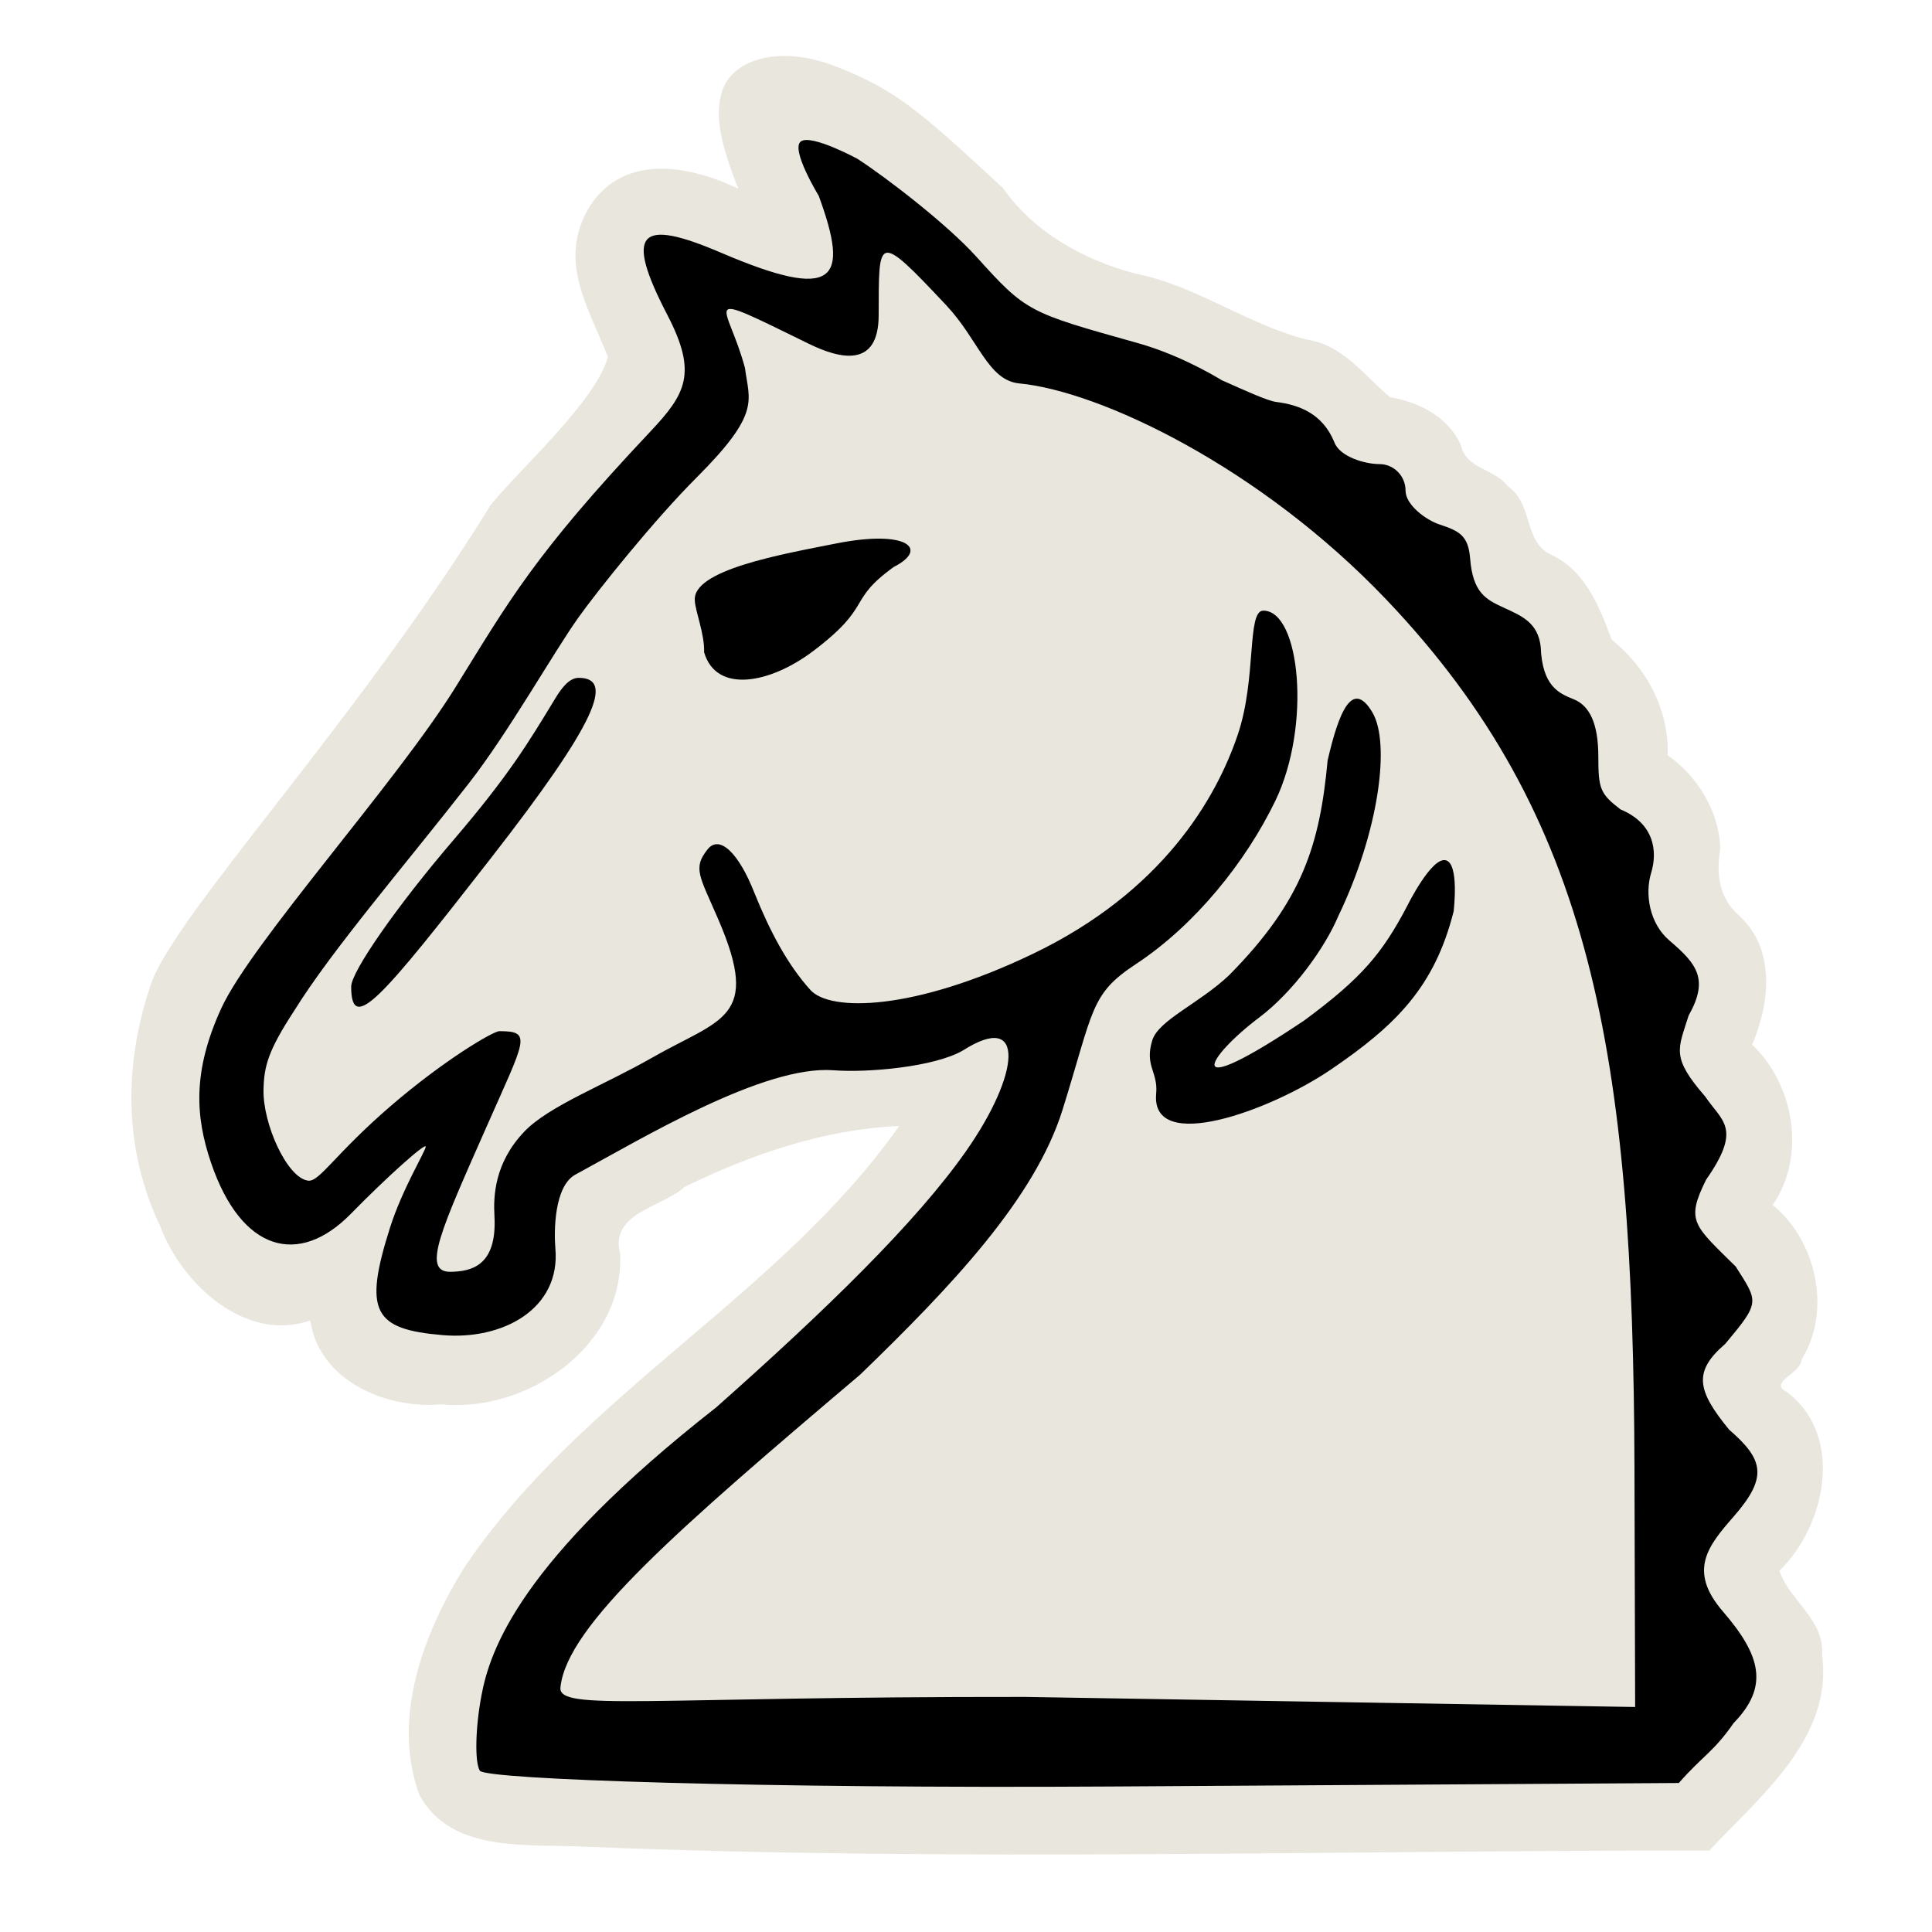
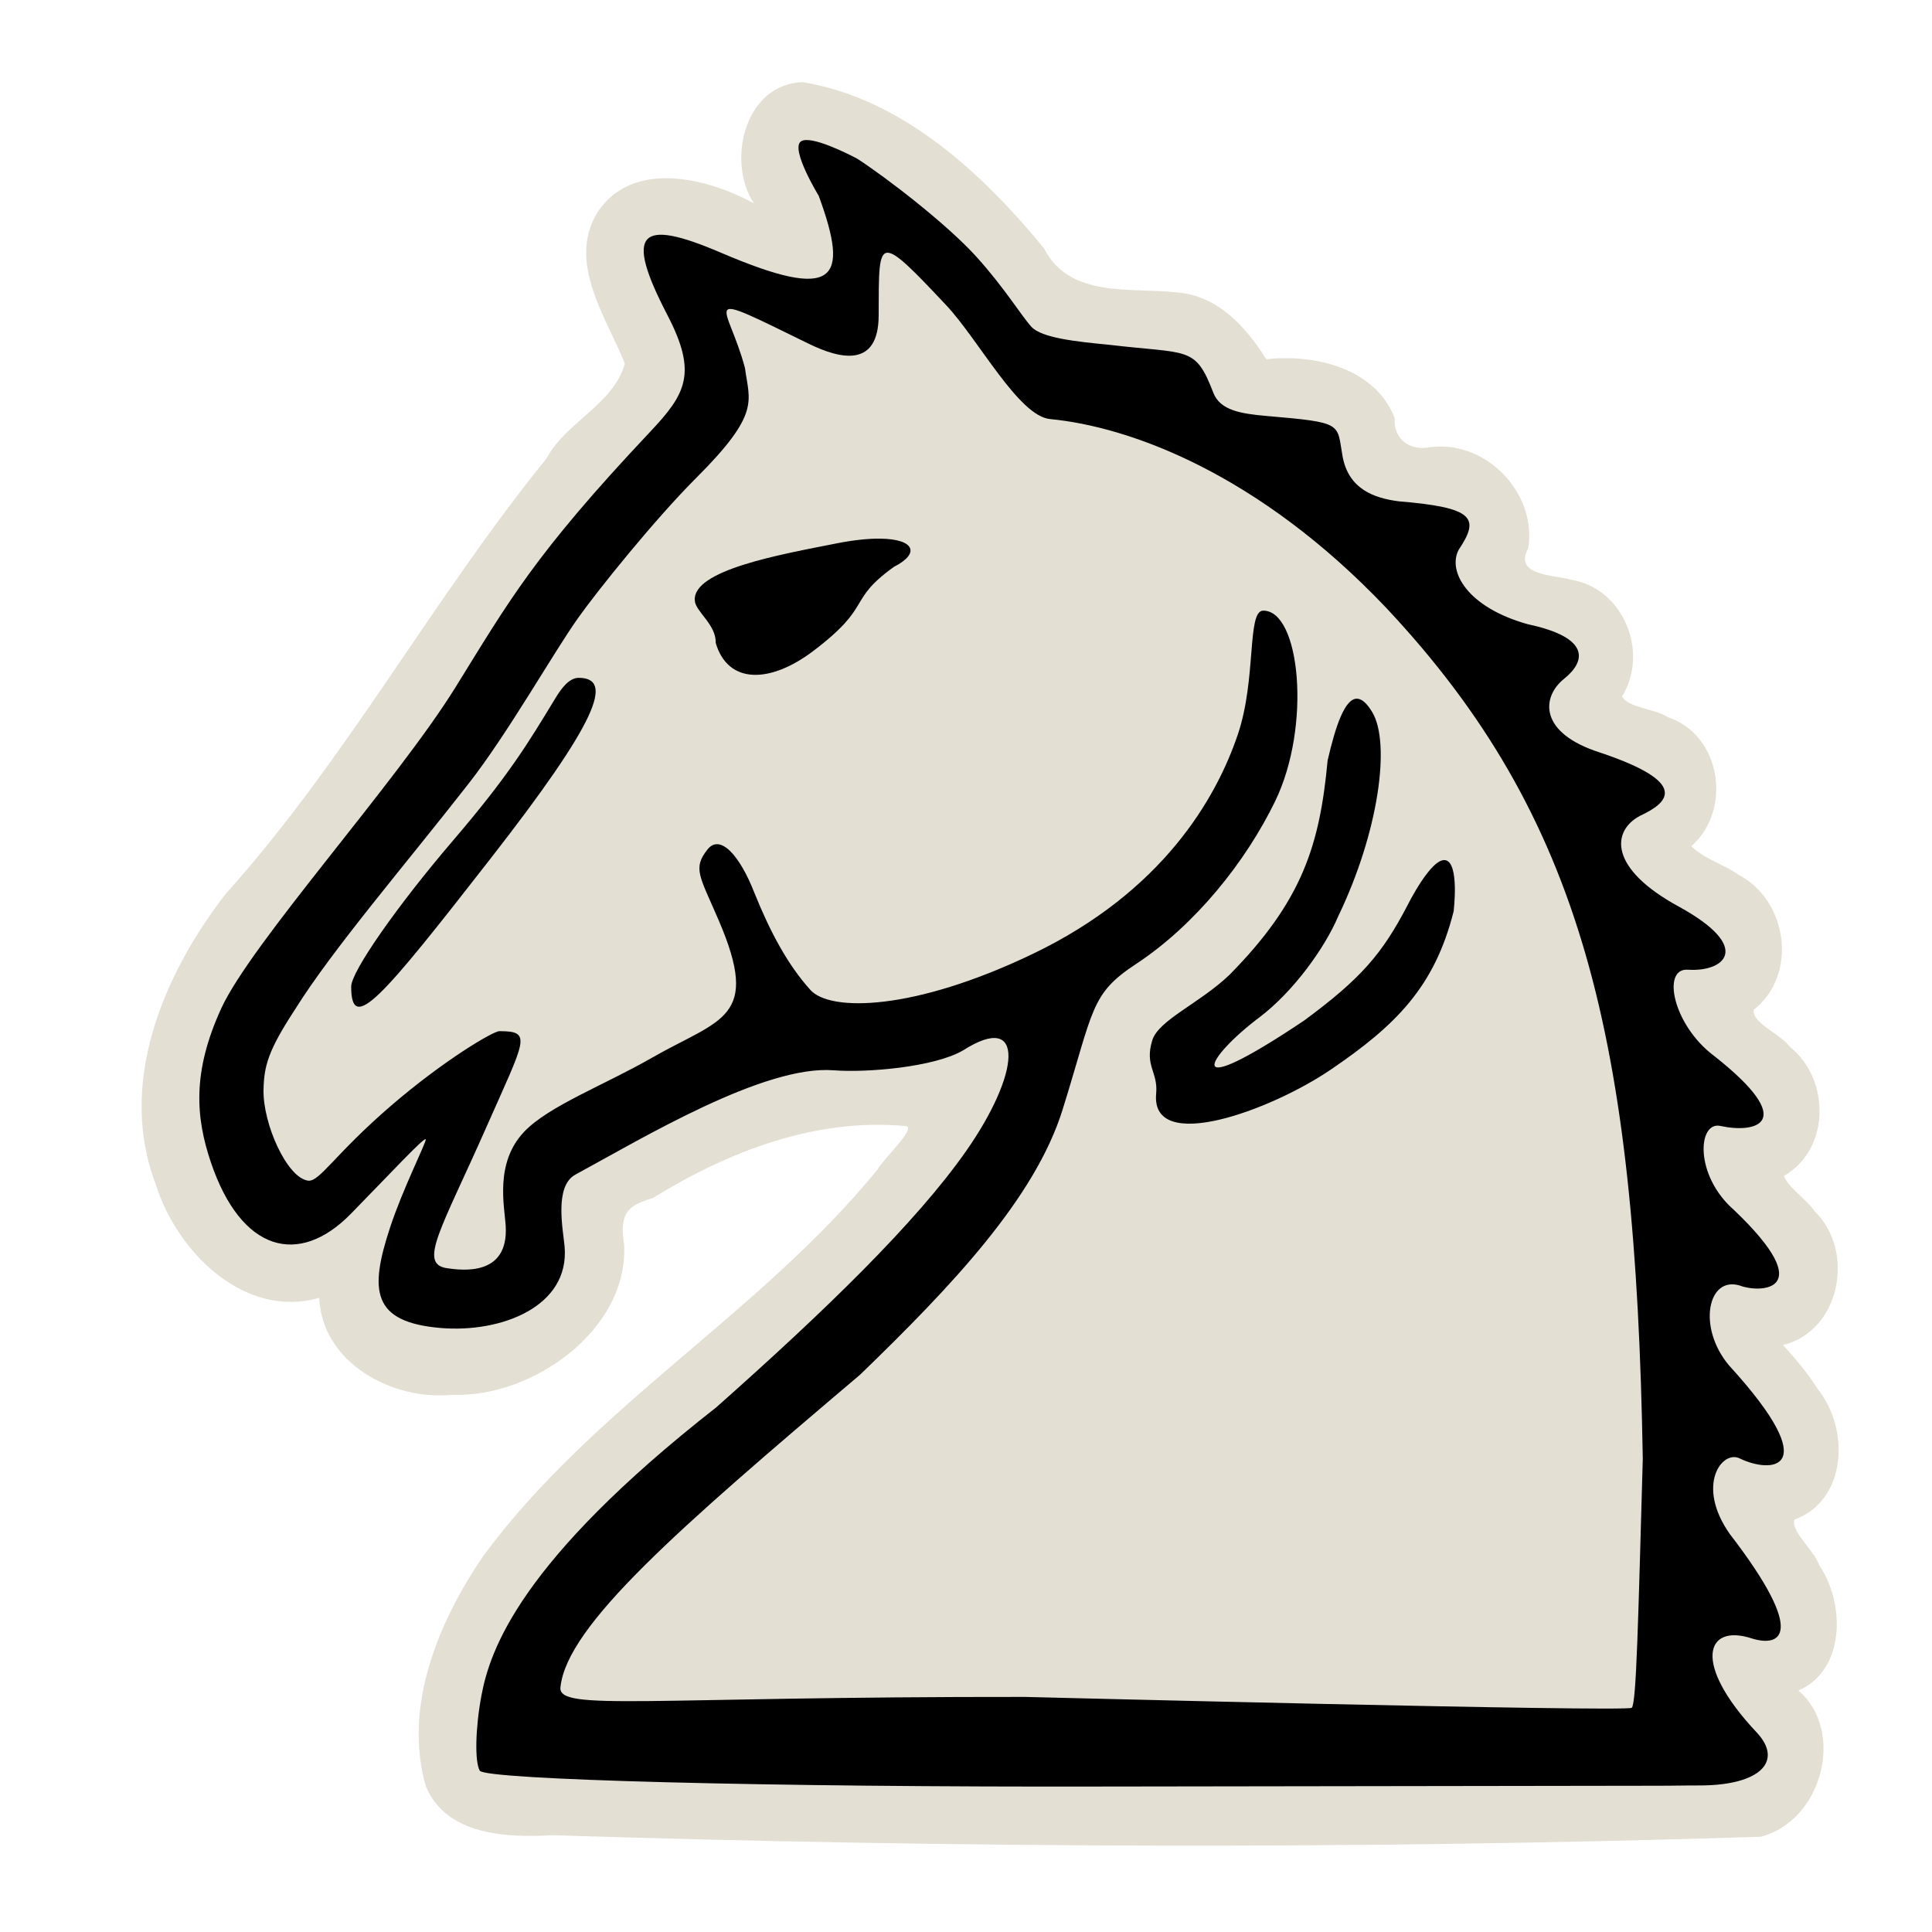
<svg xmlns="http://www.w3.org/2000/svg" version="1.0" width="300pt" height="300pt" viewBox="0 0 300 300" preserveAspectRatio="xMidYMid meet" id="svg2">
  <defs id="defs12">
    <filter style="color-interpolation-filters:sRGB;" id="filter18775">
      <feGaussianBlur in="SourceGraphic" stdDeviation="5.997" result="blur1" id="feGaussianBlur18721" />
      <feConvolveMatrix in="blur1" targetX="1" targetY="1" order="3 3" kernelMatrix="0 250 0 250 -1010 250 0 250 0 " result="convolve1" id="feConvolveMatrix18723" />
      <feComposite in="convolve1" in2="convolve1" k1="1" k2="1" k4="0.04" operator="arithmetic" result="composite1" id="feComposite18725" />
      <feColorMatrix in="composite1" values="0 0 0 0 0 0 0 0 0 0 0 0 0 0 0 -0.212 -0.715 -0.072 1 0 " result="color1" id="feColorMatrix18727" />
      <feGaussianBlur stdDeviation="0.61" result="blur2" id="feGaussianBlur18729" />
      <feColorMatrix values="1 0 0 0 0 0 1 0 0 0 0 0 1 0 0 0 0 0 2.7 -1 " result="color2" id="feColorMatrix18731" />
      <feFlood flood-color="rgb(255,255,255)" result="flood1" id="feFlood18733" />
      <feBlend in2="color2" mode="multiply" result="blend1" id="feBlend18735" />
      <feComponentTransfer in="blend1" result="component1" id="feComponentTransfer18743">
        <feFuncR type="discrete" tableValues="0 1 1 1" id="feFuncR18737" />
        <feFuncG type="discrete" tableValues="0 1 1 1" id="feFuncG18739" />
        <feFuncB type="discrete" tableValues="0 1 1 1" id="feFuncB18741" />
      </feComponentTransfer>
      <feGaussianBlur stdDeviation="0.61" result="blur3" id="feGaussianBlur18745" />
      <feColorMatrix in="blur3" values="0 0 0 0 0 0 0 0 0 0 0 0 0 0 0 -0.212 -0.715 -0.072 1 0 " result="color3" id="feColorMatrix18747" />
      <feColorMatrix values="1 0 0 0 0 0 1 0 0 0 0 0 1 0 0 0 0 0 1.9 -0.5 " result="color4" id="feColorMatrix18749" />
      <feFlood flood-color="rgb(0,0,0)" result="flood2" id="feFlood18751" />
      <feComposite in="flood2" in2="color4" operator="in" result="composite2" id="feComposite18753" />
      <feComposite in="composite2" in2="composite2" operator="arithmetic" k2="1" result="composite3" id="feComposite18755" />
      <feOffset dx="0" dy="0" result="offset1" id="feOffset18757" />
      <feFlood in="color4" flood-color="rgb(66,66,66)" result="flood3" id="feFlood18759" />
      <feComposite in="flood3" in2="color4" operator="out" result="composite4" id="feComposite18761" />
      <feComposite in="composite4" in2="composite4" operator="arithmetic" k2="1" result="composite5" id="feComposite18763" />
      <feMerge result="merge1" id="feMerge18769">
        <feMergeNode in="composite5" id="feMergeNode18765" />
        <feMergeNode in="offset1" id="feMergeNode18767" />
      </feMerge>
      <feColorMatrix values="1 0 0 0 0 0 1 0 0 0 0 0 1 0 0 0 0 0 1.3 0 " result="color5" flood-opacity="0.56" id="feColorMatrix18771" />
      <feComposite in="color5" in2="SourceGraphic" operator="in" result="composite8" id="feComposite18773" />
    </filter>
  </defs>
-   <path style="display:inline;fill:#e9e6de;fill-opacity:1;stroke-width:2.689" d="m 112.387,13.492 c -1.674,3.97 -0.473,8.935 2.26,15.81 -7.563,-3.619 -17.656,-5.532 -23.019,2.655 -5.2,8.414 -0.246,15.736 2.762,23.454 -1.807,6.912 -14.21,17.936 -18.201,23.017 -21.1,34.163 -49.566,64.105 -52.872,74.737 -4.182,12.567 -4.026,25.48 1.54,37.19 3.346,9.037 13.284,18.188 23.314,14.682 1.408,9.391 11.739,13.78 20.361,13.034 13.358,1.311 28.319,-9.028 27.775,-23.27 -1.728,-6.485 6.389,-7.241 9.965,-10.482 10.611,-5.19 21.77,-8.957 33.363,-9.479 -18.668,26.455 -49.514,41.666 -67.59,68.65 -6.338,10.218 -11.273,23.373 -6.92,35.23 5.002,9.224 17.123,7.516 25.811,8.045 58.137,2.344 116.325,0.528 174.484,0.588 7.825,-8.367 19.297,-17.53 17.498,-30.398 0.454,-5.42 -5.135,-8.545 -6.617,-13.043 7.228,-7.011 10.153,-21.025 1.129,-27.781 -2.919,-1.538 2.221,-2.774 2.326,-5.037 4.81,-7.721 2.115,-18.679 -4.5,-23.988 5.261,-7.586 3.355,-18.669 -3.176,-24.891 2.741,-6.493 3.683,-14.798 -2.043,-20.062 -3.144,-2.709 -3.573,-6.551 -2.91,-10.32 -0.136,-5.854 -3.627,-11.406 -8.176,-14.551 0.251,-7.037 -3.278,-13.644 -8.684,-17.951 -1.926,-5.16 -4.089,-10.737 -9.467,-13.225 -4.255,-2.01 -2.736,-7.983 -6.68,-10.607 -2.112,-2.813 -6.494,-2.609 -7.287,-6.43 -2.04,-4.411 -6.516,-6.615 -10.98,-7.393 -4.039,-3.356 -7.286,-8.113 -12.912,-8.939 -9.413,-2.393 -17.224,-8.433 -26.836,-10.301 C 168.14,40.299 160.527,36.043 155.701,29.157 142.683,17.115 139.092,13.977 129.912,10.365 120.731,6.753 114.061,9.522 112.387,13.492 Z" id="path4556" />
-   <path style="display:inline;fill:#000000;stroke-width:2.689" d="m 74.505,274.952 c -0.805,-1.351 -0.695,-6.587 0.246,-11.636 1.317,-7.068 5.917,-20.855 36.453,-44.772 17.031,-15.098 31.046,-28.731 38.792,-39.778 8.435,-12.031 9.31,-21.889 -0.45,-15.665 -4.434,2.595 -14.902,3.495 -20.103,3.09 -10.785,-0.84 -29.586,10.498 -40.093,16.199 -3.336,1.81 -3.334,8.913 -3.11,11.479 0.818,9.375 -8.155,14.247 -17.519,13.448 -10.666,-0.909 -12.327,-3.576 -8.163,-16.675 1.932,-6.077 5.532,-11.911 5.553,-12.593 0.022,-0.682 -5.823,4.504 -11.648,10.446 -8.069,8.231 -17,5.893 -21.703,-7.972 -2.403,-7.086 -2.9,-14.092 1.574,-23.898 4.642,-10.173 27.134,-34.993 36.373,-49.874 8.258,-13.301 12.136,-20.489 30.233,-39.689 5.551,-5.89 7.402,-9.079 2.699,-18.133 -6.756,-13.007 -4.363,-15.113 8.281,-9.704 17.909,7.66 20.043,4.346 15.209,-8.826 0,0 -4.411,-7.22 -2.775,-8.434 1.602,-1.189 8.773,2.684 8.773,2.684 4.57,2.963 13.961,10.196 18.516,15.248 7.722,8.564 8.034,8.615 25.02,13.374 11.256,3.154 21.021,11.236 14,6.897 -7.583,-4.686 4.767,1.898 7.495,2.245 3.435,0.437 7.188,1.713 9.044,6.268 0.836,2.259 4.783,3.385 7.007,3.385 2.224,0 4.044,1.848 4.044,4.107 0,2.259 3.224,4.594 5.275,5.267 3.143,1.031 4.46,1.76 4.751,5.267 0.415,5.311 2.423,6.369 5.222,7.649 2.851,1.304 5.313,2.343 5.741,6.085 0.223,6.085 2.803,7.217 5.093,8.128 2.537,1.009 3.852,3.839 3.852,8.948 0,5.001 0.307,5.754 3.446,8.17 5.166,2.134 5.811,6.41 4.752,9.871 -0.989,3.231 -0.289,7.838 2.875,10.517 4.323,3.66 6.087,6.045 2.95,11.621 -1.648,5.27 -2.764,6.419 2.578,12.58 2.616,3.872 5.759,4.861 0.128,12.92 -3.208,6.473 -1.88,7.043 4.613,13.483 3.492,5.526 3.858,5.438 -1.634,11.997 -4.98,4.285 -4.429,7.192 0.604,13.323 5.368,4.655 6.042,7.372 0.725,13.464 -3.99,4.571 -7.183,8.401 -1.689,14.769 5.895,6.832 7.199,11.645 1.66,17.325 -3.108,4.492 -4.681,4.957 -8.511,9.308 l -88.276,0.543 c -54.084,0.333 -97.082,-1.079 -97.903,-2.457 z M 253.8,228.114 C 253.621,163.549 247.229,126.716 215.359,93.2 195.638,72.46 170.77,60.73 158.29,59.539 c -4.881,-0.466 -6.333,-6.783 -11.334,-12.112 -10.934,-11.65 -10.464,-10.633 -10.518,1.58 -0.037,8.195 -5.989,6.752 -10.862,4.366 -17.849,-8.741 -12.606,-6.425 -9.898,3.772 0.675,5.18 2.5,7.002 -7.547,17.044 -6.514,6.51 -15.36,17.537 -18.364,21.772 -3.913,5.517 -10.819,17.787 -16.953,25.657 -9.789,12.558 -21.226,25.834 -27.041,35.189 -4.186,6.388 -4.763,8.759 -4.854,12.362 -0.134,5.297 3.628,13.702 6.907,14.162 1.77,0.248 4.125,-4.081 12.851,-11.6 8.247,-7.106 15.901,-11.612 16.865,-11.612 5.16,0 4.006,1.257 -1.922,14.687 -7.076,16.032 -10.243,22.758 -5.64,22.679 3.169,-0.054 7.228,-0.882 6.797,-8.654 -0.169,-3.047 -0.02,-8.219 4.62,-13.097 3.804,-4 12.353,-7.199 19.798,-11.463 10.735,-6.148 17.025,-5.998 10.367,-21.45 -2.939,-6.822 -4.038,-7.998 -1.68,-10.942 1.872,-2.337 4.877,0.664 7.273,6.795 2.399,5.944 5.118,11.104 8.692,15.056 3.046,3.367 15.94,3.296 34.488,-5.594 20.132,-9.649 28.491,-24.062 31.878,-34.096 2.935,-8.693 1.374,-19.205 3.941,-19.22 5.749,-0.033 7.5,17.95 1.859,29.575 -4.556,9.389 -12.401,19.239 -21.644,25.317 -7.086,4.66 -6.514,7.018 -11.374,22.604 -4.286,13.747 -17.204,27.381 -31.434,41.14 -28.262,23.962 -45.572,38.958 -46.537,48.565 -0.375,3.74 13.35,1.419 72.132,1.476 l 94.747,1.565 z m -74.27,-58.297 c 0.318,-3.397 -1.835,-4.288 -0.604,-8.282 0.97,-3.148 7.384,-5.761 11.965,-10.142 11.387,-11.53 14.039,-20.234 15.261,-33.308 1.755,-7.628 3.86,-12.654 6.943,-7.481 2.858,4.795 1.005,18.605 -5.305,31.692 -2.052,4.854 -6.951,11.704 -12.265,15.703 -8.094,6.091 -12.688,13.65 6.984,0.467 8.867,-6.541 12.122,-10.351 16.092,-17.967 0,0 3.656,-7.36 5.85,-6.929 2.195,0.431 1.267,7.951 1.267,7.951 -2.947,11.7 -8.931,17.679 -19.092,24.581 -9.367,6.363 -27.98,13.169 -27.095,3.717 z M 54.532,153.195 c 0,-2.312 7.13,-12.532 15.844,-22.71 8.714,-10.178 11.714,-15.232 15.844,-22.034 0.997,-1.641 2.184,-3.196 3.637,-3.196 5.571,0 2.907,6.781 -13.69,28.078 -16.97,21.775 -21.635,27.298 -21.635,19.862 z m 54.8,-51.914 c 0.099,-2.84 -1.376,-6.351 -1.44,-8.026 -0.415,-4.755 13.445,-7.181 21.971,-8.87 11.014,-2.182 14.437,0.849 8.934,3.641 -7.408,5.344 -3.101,5.933 -12.518,13.064 -6.688,5.064 -15.054,6.667 -16.947,0.191 z" id="path853" />
+   <path style="display:inline;fill:#e3dfd3;fill-opacity:1;stroke-width:2.689" d="m 124.709,12.764 c -8.987,0.172 -11.983,12.197 -7.648,18.809 -7.208,-3.933 -18.778,-6.837 -24.229,1.307 -4.894,7.858 1.381,16.469 4.201,23.588 -1.835,6.407 -9.094,8.977 -12.18,14.729 -17.646,21.757 -31.033,46.674 -49.762,67.55 -9.749,12.53 -16.953,29.566 -10.854,45.288 3.248,10.347 13.718,20.831 25.334,17.494 0.433,10.114 11.401,16.026 20.701,15.045 12.322,0.499 27.295,-10.032 26.645,-23.25 -0.838,-5.105 0.713,-6.173 4.474,-7.301 11.731,-7.256 25.337,-12.492 39.326,-11.158 1.503,0.427 -3.426,4.922 -4.436,6.713 -18.135,22.288 -44.165,36.833 -61.24,60.035 -6.965,10.208 -12.486,23.383 -8.907,35.789 3.205,7.651 12.689,7.967 19.699,7.567 62.485,1.992 125.112,2.231 187.559,0.246 9.465,-2.415 13.266,-16.296 5.873,-22.715 7.324,-3.196 7.237,-13.558 3.236,-19.436 -0.884,-2.478 -4.494,-5.301 -3.857,-7.098 8.204,-3.029 8.556,-14.11 3.646,-20.229 -1.571,-2.471 -3.444,-4.74 -5.438,-6.879 8.929,-2.176 11.269,-14.583 4.947,-20.748 -1.342,-1.964 -4.201,-3.764 -4.789,-5.525 7.204,-4.112 7.196,-14.958 0.982,-19.98 -1.549,-2.082 -5.976,-3.753 -5.682,-5.803 6.906,-5.423 5.299,-16.933 -2.293,-20.936 -2.365,-1.661 -5.374,-2.471 -7.395,-4.471 6.379,-5.574 4.688,-17.232 -3.611,-20.027 -2.165,-1.369 -6.23,-1.445 -7.133,-3.244 4.229,-6.801 0.231,-16.767 -7.871,-18.084 -2.772,-0.827 -9.029,-0.579 -6.699,-4.951 1.395,-8.738 -6.94,-17.108 -15.717,-15.574 -3.008,0.381 -5.272,-1.626 -5.02,-4.57 -2.994,-7.793 -12.428,-10.008 -19.941,-9.16 -3.192,-5.08 -7.586,-9.951 -14.018,-10.393 -7.118,-0.776 -16.539,0.932 -20.478,-6.799 -9.572,-11.684 -22.034,-23.277 -37.431,-25.828 z" id="path848" />
+   <path style="display:inline;opacity:1;fill:#000000;fill-opacity:1;stroke-width:2.689" d="m 125.191,21.741 c -0.349,0.008 -0.638,0.077 -0.838,0.226 -1.636,1.214 2.776,8.435 2.776,8.435 4.834,13.171 2.7,16.486 -15.209,8.826 -12.644,-5.408 -15.037,-3.302 -8.281,9.705 4.703,9.054 2.853,12.243 -2.698,18.133 -18.097,19.2 -21.975,26.387 -30.233,39.688 -9.239,14.881 -31.731,39.702 -36.374,49.875 -4.475,9.805 -3.978,16.812 -1.575,23.897 4.703,13.865 13.634,16.202 21.703,7.972 5.825,-5.942 11.67,-12.241 11.648,-11.559 -0.022,0.682 -3.561,7.65 -5.553,13.707 -3.21,9.758 -2.822,14.652 7.844,15.561 9.365,0.798 20.088,-3.279 19.269,-12.653 -0.224,-2.567 -1.658,-9.352 1.678,-11.162 10.507,-5.701 29.308,-17.038 40.093,-16.198 5.2,0.405 15.67,-0.496 20.104,-3.091 9.76,-6.223 8.885,3.634 0.45,15.665 -7.745,11.047 -21.761,24.68 -38.792,39.778 -30.535,23.916 -35.135,37.704 -36.453,44.771 -0.941,5.049 -1.052,10.286 -0.246,11.637 0.821,1.378 43.818,2.588 97.903,2.457 l 84.564,-0.122 c 2.628,0.007 5.061,-0.059 7.118,-0.046 9.272,-0.045 12.869,-3.787 8.672,-8.249 -10.085,-10.718 -7.91,-16.97 -0.67,-14.557 4.194,1.284 8.749,-0.334 -3.489,-16.24 -5.326,-7.561 -1.205,-13.08 1.532,-11.737 4.791,2.351 13.468,2.115 -1.656,-14.445 -4.965,-5.912 -3.302,-13.974 1.733,-12.381 2.806,1.107 12.6,1.177 -0.974,-11.763 -6.185,-5.406 -5.61,-13.857 -2.055,-13.028 5.279,1.161 12.376,-0.338 -1.034,-10.897 -6.372,-4.77 -8.179,-13.663 -4.049,-13.37 5.659,0.374 10.198,-3.42 -1.355,-9.769 -11.036,-5.985 -10.477,-11.792 -6.09,-14.123 4.402,-2.054 7.871,-5.115 -6.217,-9.835 -9.595,-3.06 -9.043,-8.656 -5.578,-11.435 3.465,-2.78 4.053,-6.418 -5.578,-8.474 -9.445,-2.613 -12.549,-8.242 -10.775,-11.574 3.322,-4.963 2.382,-6.553 -9.329,-7.525 -3.804,-0.488 -7.804,-1.905 -8.711,-7.025 -0.907,-5.12 0.217,-5.192 -11.805,-6.227 -3.975,-0.342 -7.206,-0.874 -8.25,-3.589 -2.835,-7.374 -3.763,-5.981 -16.251,-7.469 -4.885,-0.464 -10.412,-1.048 -11.998,-2.781 -1.586,-1.733 -4.095,-5.944 -8.517,-10.849 -4.555,-5.052 -13.947,-12.284 -18.517,-15.248 0,0 -5.489,-2.965 -7.935,-2.909 z m 12.677,17.502 c 1.342,0.046 3.962,2.723 9.088,8.184 5.001,5.329 11.214,17.18 16.095,17.645 12.48,1.191 32.425,8.517 52.146,29.258 30.579,32.548 38.782,66.924 39.894,132.17 -0.714,25.079 -0.988,38.004 -1.713,38.684 -0.725,0.68 -94.222,-1.687 -94.222,-1.687 -58.781,-0.058 -72.507,2.264 -72.132,-1.477 0.964,-9.607 18.274,-24.602 46.537,-48.564 14.23,-13.759 27.148,-27.394 31.434,-41.14 4.86,-15.587 4.288,-17.945 11.375,-22.605 9.242,-6.078 17.087,-15.928 21.643,-25.317 5.641,-11.625 3.89,-29.608 -1.859,-29.575 -2.566,0.015 -1.007,10.527 -3.942,19.22 -3.387,10.033 -11.744,24.446 -31.876,34.096 -18.548,8.89 -31.443,8.961 -34.488,5.594 -3.574,-3.951 -6.293,-9.111 -8.692,-15.056 -2.396,-6.131 -5.401,-9.131 -7.273,-6.794 -2.358,2.944 -1.259,4.119 1.68,10.941 6.658,15.452 0.368,15.302 -10.367,21.45 -7.445,4.264 -15.994,7.464 -19.799,11.464 -4.64,4.878 -3.04,11.64 -2.87,14.686 0.432,7.772 -6.73,6.85 -9.103,6.507 -4.556,-0.659 -0.879,-6.09 6.198,-22.122 5.928,-13.43 7.082,-14.687 1.922,-14.687 -0.964,0 -8.62,4.506 -16.866,11.612 -8.726,7.519 -11.081,11.849 -12.851,11.6 -3.279,-0.46 -7.04,-8.865 -6.907,-14.162 0.091,-3.604 0.668,-5.973 4.854,-12.362 5.814,-9.355 17.252,-22.631 27.041,-35.19 6.135,-7.87 13.039,-20.14 16.953,-25.657 3.004,-4.234 11.85,-15.26 18.363,-21.771 10.047,-10.042 8.222,-11.863 7.547,-17.043 -2.708,-10.197 -7.951,-12.513 9.898,-3.772 4.873,2.386 10.825,3.828 10.862,-4.367 0.029,-6.488 -0.09,-9.817 1.431,-9.765 z m -1.189,44.396 c -1.784,-0.021 -4.062,0.2 -6.816,0.746 -8.527,1.689 -22.386,4.115 -21.971,8.87 0.064,1.674 3.339,3.724 3.24,6.564 1.892,6.476 8.458,6.334 15.146,1.27 9.417,-7.13 5.111,-7.719 12.519,-13.063 4.127,-2.094 3.233,-4.323 -2.118,-4.386 z M 89.856,105.255 c -1.452,0 -2.639,1.555 -3.636,3.196 -4.13,6.802 -7.131,11.856 -15.845,22.034 -8.714,10.178 -15.844,20.397 -15.844,22.709 0,7.436 4.664,1.913 21.634,-19.862 16.597,-21.297 19.261,-28.078 13.69,-28.078 z m 120.855,3.236 c -1.856,-0.026 -3.299,4.112 -4.56,9.595 -1.221,13.075 -3.874,21.778 -15.261,33.308 -4.581,4.382 -10.995,6.995 -11.965,10.143 -1.231,3.995 0.922,4.885 0.604,8.282 -0.885,9.452 17.729,2.645 27.095,-3.718 10.161,-6.903 16.146,-12.88 19.093,-24.58 0,0 0.927,-7.52 -1.267,-7.951 -2.195,-0.431 -5.851,6.929 -5.851,6.929 -3.97,7.616 -7.225,11.426 -16.091,17.968 -19.672,13.183 -15.079,5.623 -6.984,-0.467 5.314,-3.998 10.213,-10.85 12.265,-15.703 6.31,-13.086 8.164,-26.897 5.306,-31.692 -0.867,-1.455 -1.657,-2.102 -2.383,-2.112 z" id="path853-0-3-1" />
</svg>
